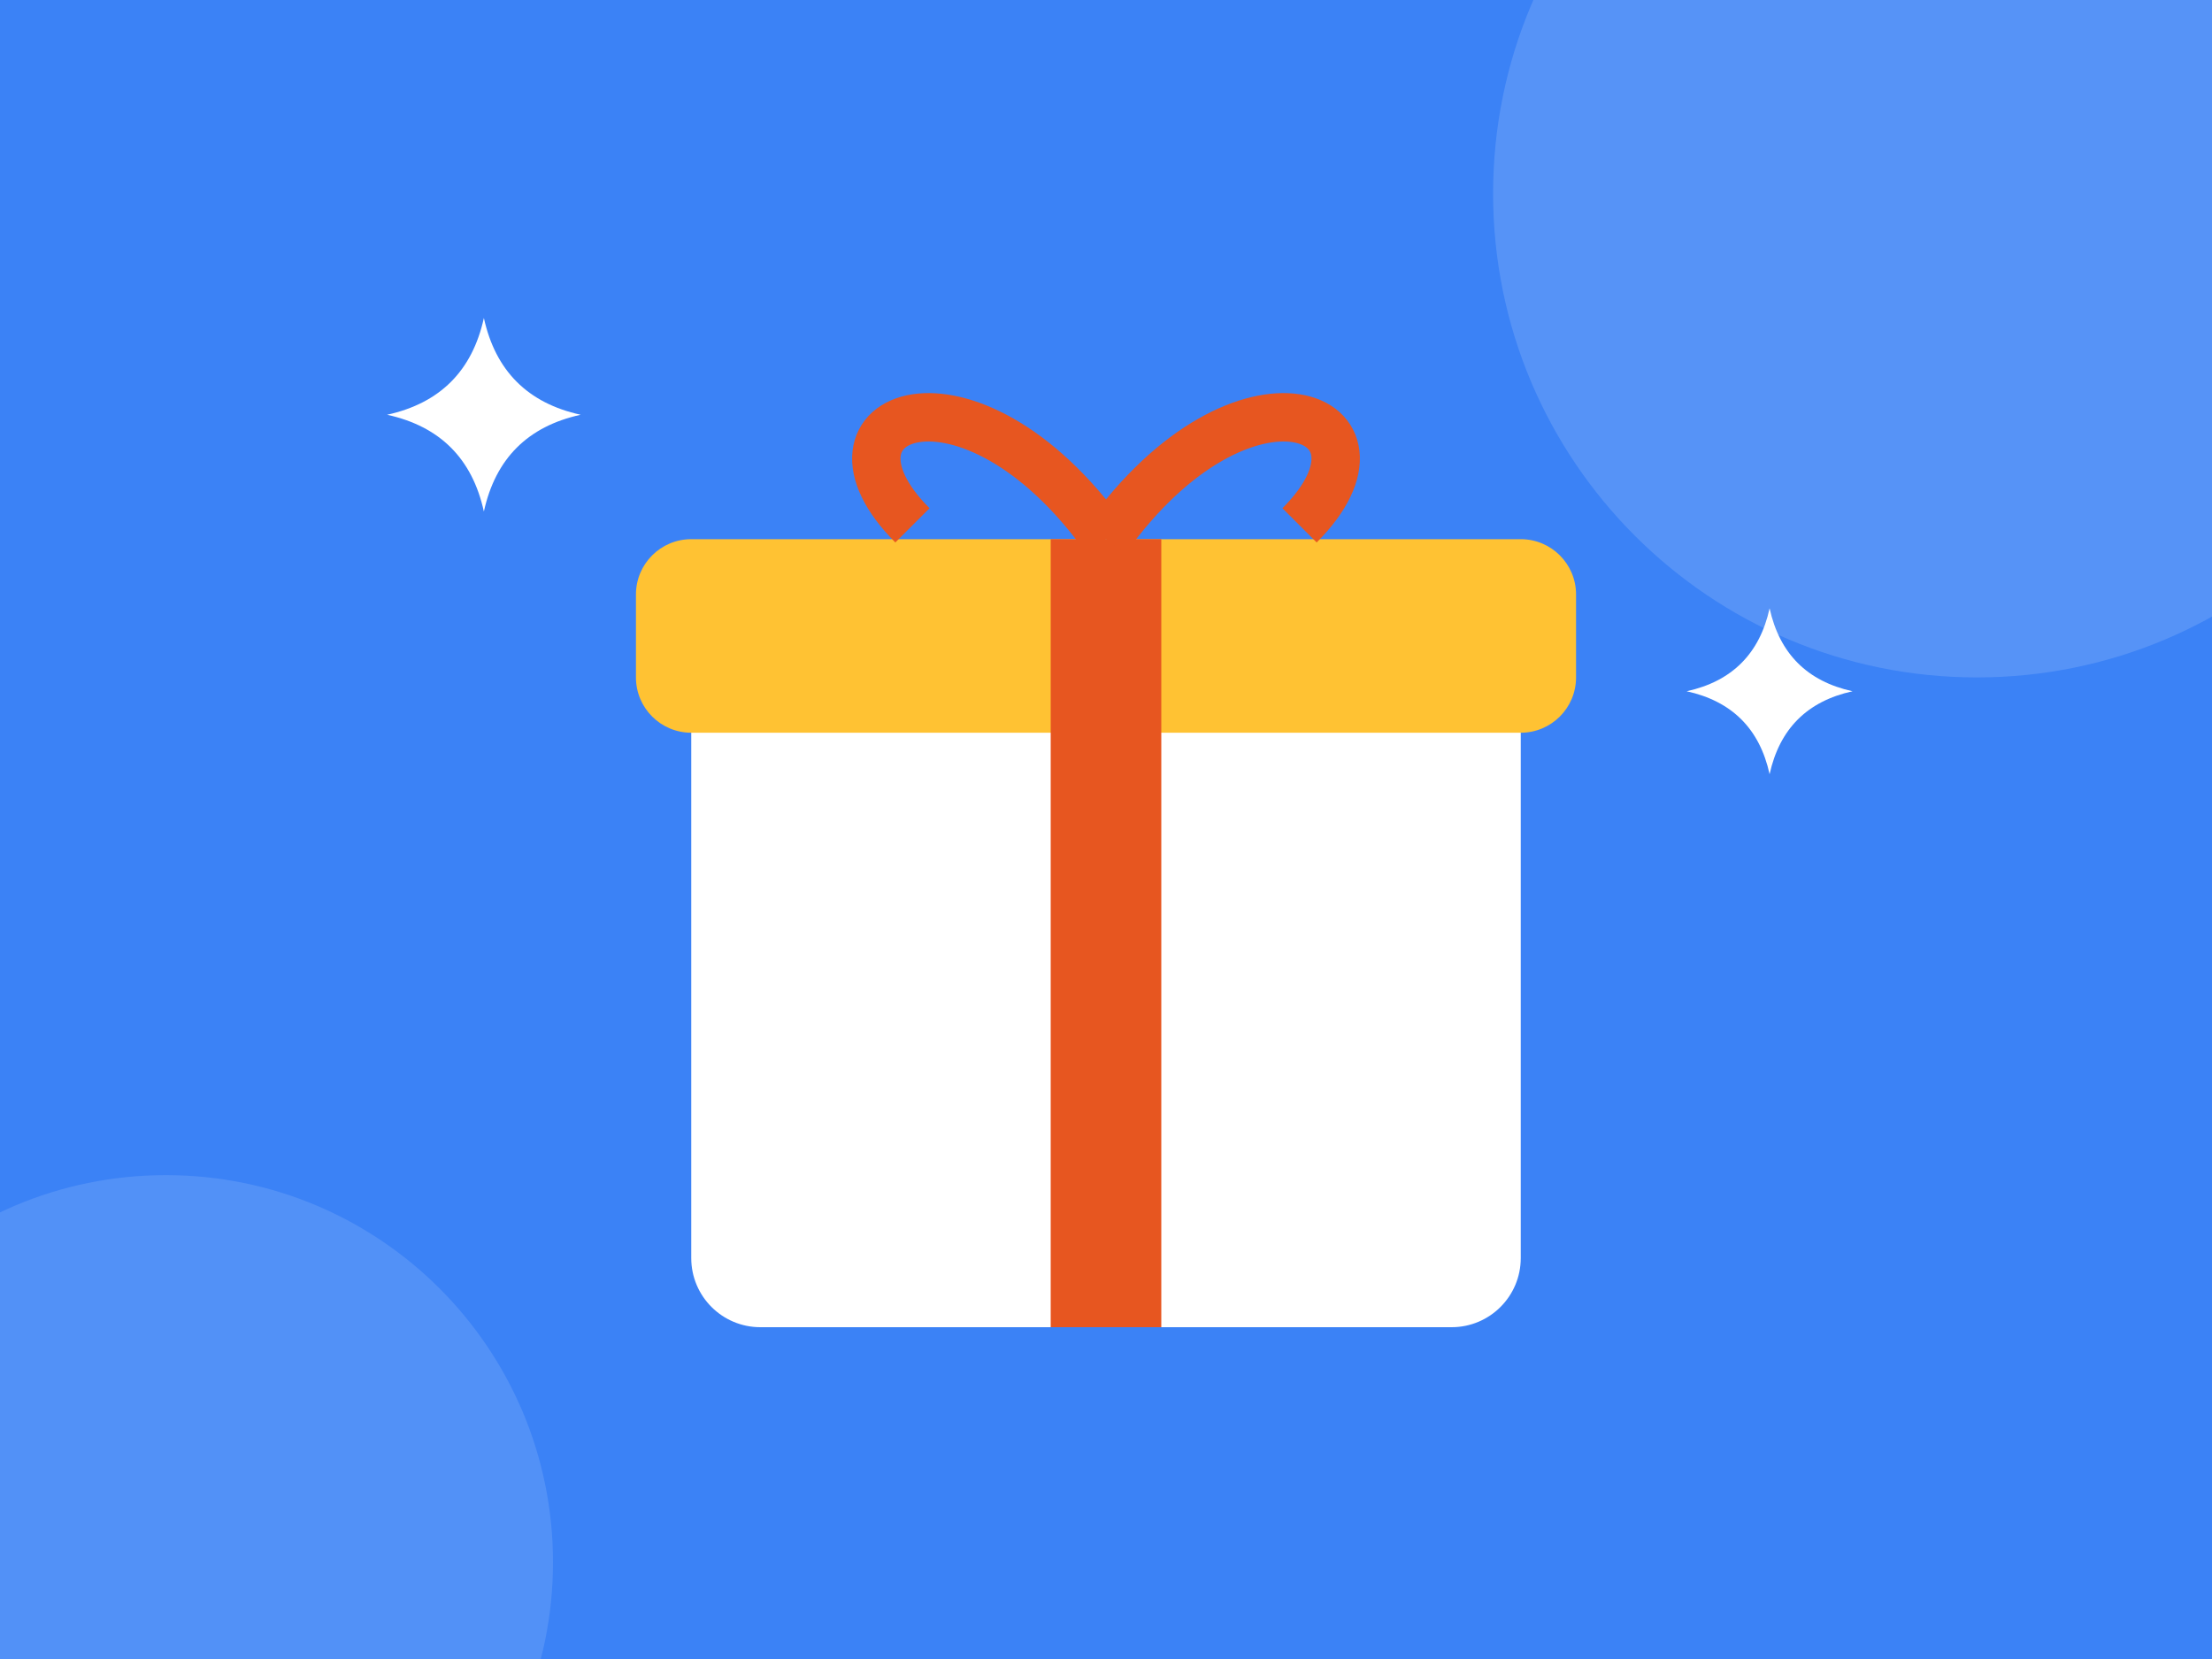
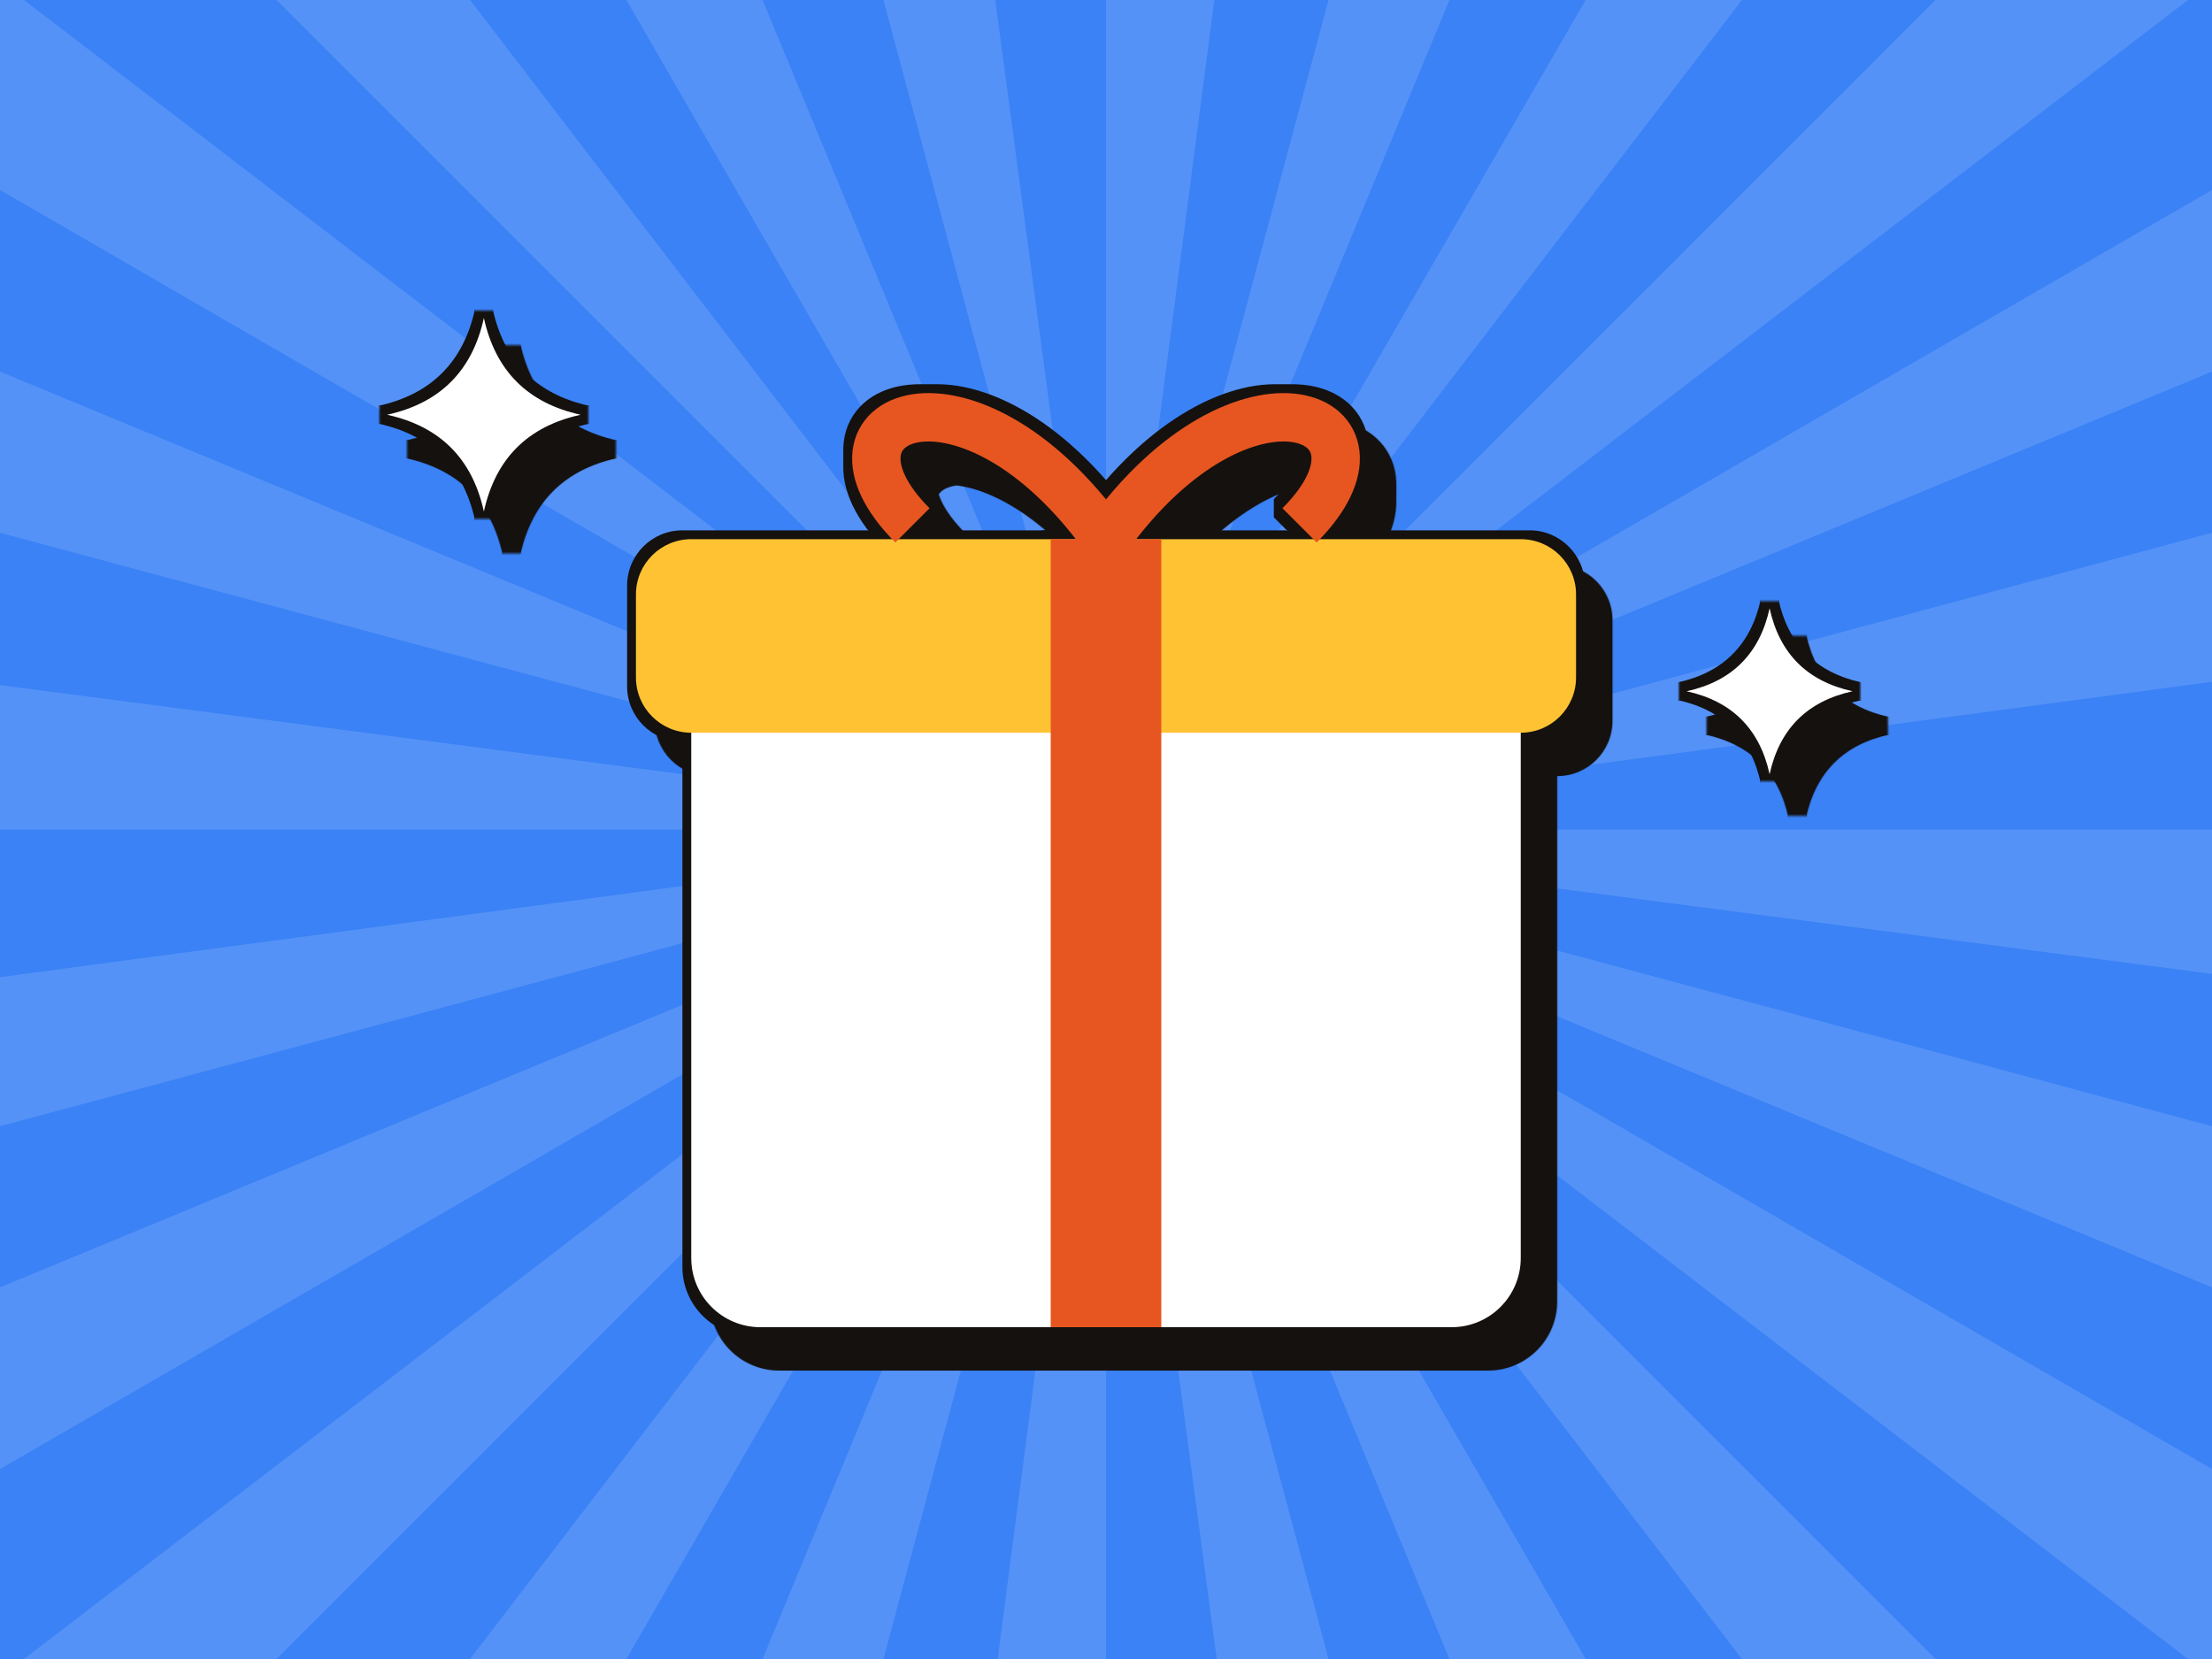
<svg xmlns="http://www.w3.org/2000/svg" viewBox="0 0 320 240" width="320" height="240">
+   <defs>
+     <filter id="st" x="-8%" y="-8%" width="116%" height="116%" color-interpolation-filters="sRGB">
+       <feMorphology in="SourceAlpha" operator="dilate" radius="3.2" result="d" />
+       <feFlood flood-color="#14110F" />
+       <feComposite in2="d" operator="in" result="o" />
+       <feOffset in="o" dx="4" dy="5" result="s" />
+       <feMerge>
+         <feMergeNode in="s" />
+         <feMergeNode in="o" />
+         <feMergeNode in="SourceGraphic" />
+       </feMerge>
+     </filter>
+   </defs>
  <rect width="320" height="240" fill="#3B82F6" />
-   <circle cx="286" cy="28" r="70" fill="#ffffff" opacity=".14" />
-   <circle cx="24" cy="226" r="56" fill="#ffffff" opacity=".12" />
-   <rect x="100" y="96" width="120" height="96" rx="10" fill="#fff" />
-   <rect x="92" y="78" width="136" height="28" rx="8" fill="#FFC233" />
-   <rect x="152" y="78" width="16" height="114" fill="#E75620" />
-   <path d="M160 78 C140 50 116 60 132 76 M160 78 C180 50 204 60 188 76" stroke="#E75620" stroke-width="7" fill="none" />
-   <path d="M70 46 Q72.52 57.48 84 60 Q72.52 62.52 70 74 Q67.48 62.52 56 60 Q67.48 57.48 70 46 Z" fill="#fff" />
-   <path d="M256 88 Q258.16 97.84 268 100 Q258.16 102.16 256 112 Q253.84 102.16 244 100 Q253.84 97.84 256 88 Z" fill="#fff" />
+   <g fill="#ffffff" opacity=".13">
+     <path d="M160 120 L500 120 L497 164 Z" />
+     <path d="M160 120 L488 208 L474 250 Z" />
+     <path d="M160 120 L454 290 L430 327 Z" />
+     <path d="M160 120 L400 360 L367 390 Z" />
+     <path d="M160 120 L330 414 L290 434 Z" />
+     <path d="M160 120 L248 448 L205 457 Z" />
+     <path d="M160 120 L160 460 L116 457 Z" />
+     <path d="M160 120 L72 448 L30 434 Z" />
+     <path d="M160 120 L-10 414 L-47 390 Z" />
+     <path d="M160 120 L-80 360 L-110 327 Z" />
+     <path d="M160 120 L-134 290 L-154 250 Z" />
+     <path d="M160 120 L-168 208 L-177 165 Z" />
+     <path d="M160 120 L-180 120 L-177 76 Z" />
+     <path d="M160 120 L-168 32 L-154 -10 Z" />
+     <path d="M160 120 L-134 -50 L-110 -87 Z" />
+     <path d="M160 120 L-80 -120 L-47 -150 Z" />
+     <path d="M160 120 L-10 -174 L30 -194 Z" />
+     <path d="M160 120 L72 -208 L115 -217 Z" />
+     <path d="M160 120 L160 -220 L204 -217 Z" />
+     <path d="M160 120 L248 -208 L290 -194 Z" />
+     <path d="M160 120 L330 -174 L367 -150 Z" />
+     <path d="M160 120 L400 -120 L430 -87 Z" />
+     <path d="M160 120 L454 -50 L474 -10 Z" />
+     <path d="M160 120 L488 32 L497 75 Z" />
+   </g>
+   <g filter="url(#st)">
+     <rect x="100" y="96" width="120" height="96" rx="10" fill="#fff" />
+     <rect x="92" y="78" width="136" height="28" rx="8" fill="#FFC233" />
+     <rect x="152" y="78" width="16" height="114" fill="#E75620" />
+     <path d="M160 78 C140 50 116 60 132 76 M160 78 C180 50 204 60 188 76" stroke="#E75620" stroke-width="7" fill="none" />
+     <path d="M70 46 Q72.52 57.48 84 60 Q72.52 62.52 70 74 Q67.48 62.52 56 60 Q67.48 57.48 70 46 Z" fill="#fff" />
+     <path d="M256 88 Q258.16 97.84 268 100 Q258.16 102.16 256 112 Q253.84 102.16 244 100 Q253.84 97.84 256 88 Z" fill="#fff" />
+   </g>
</svg>
